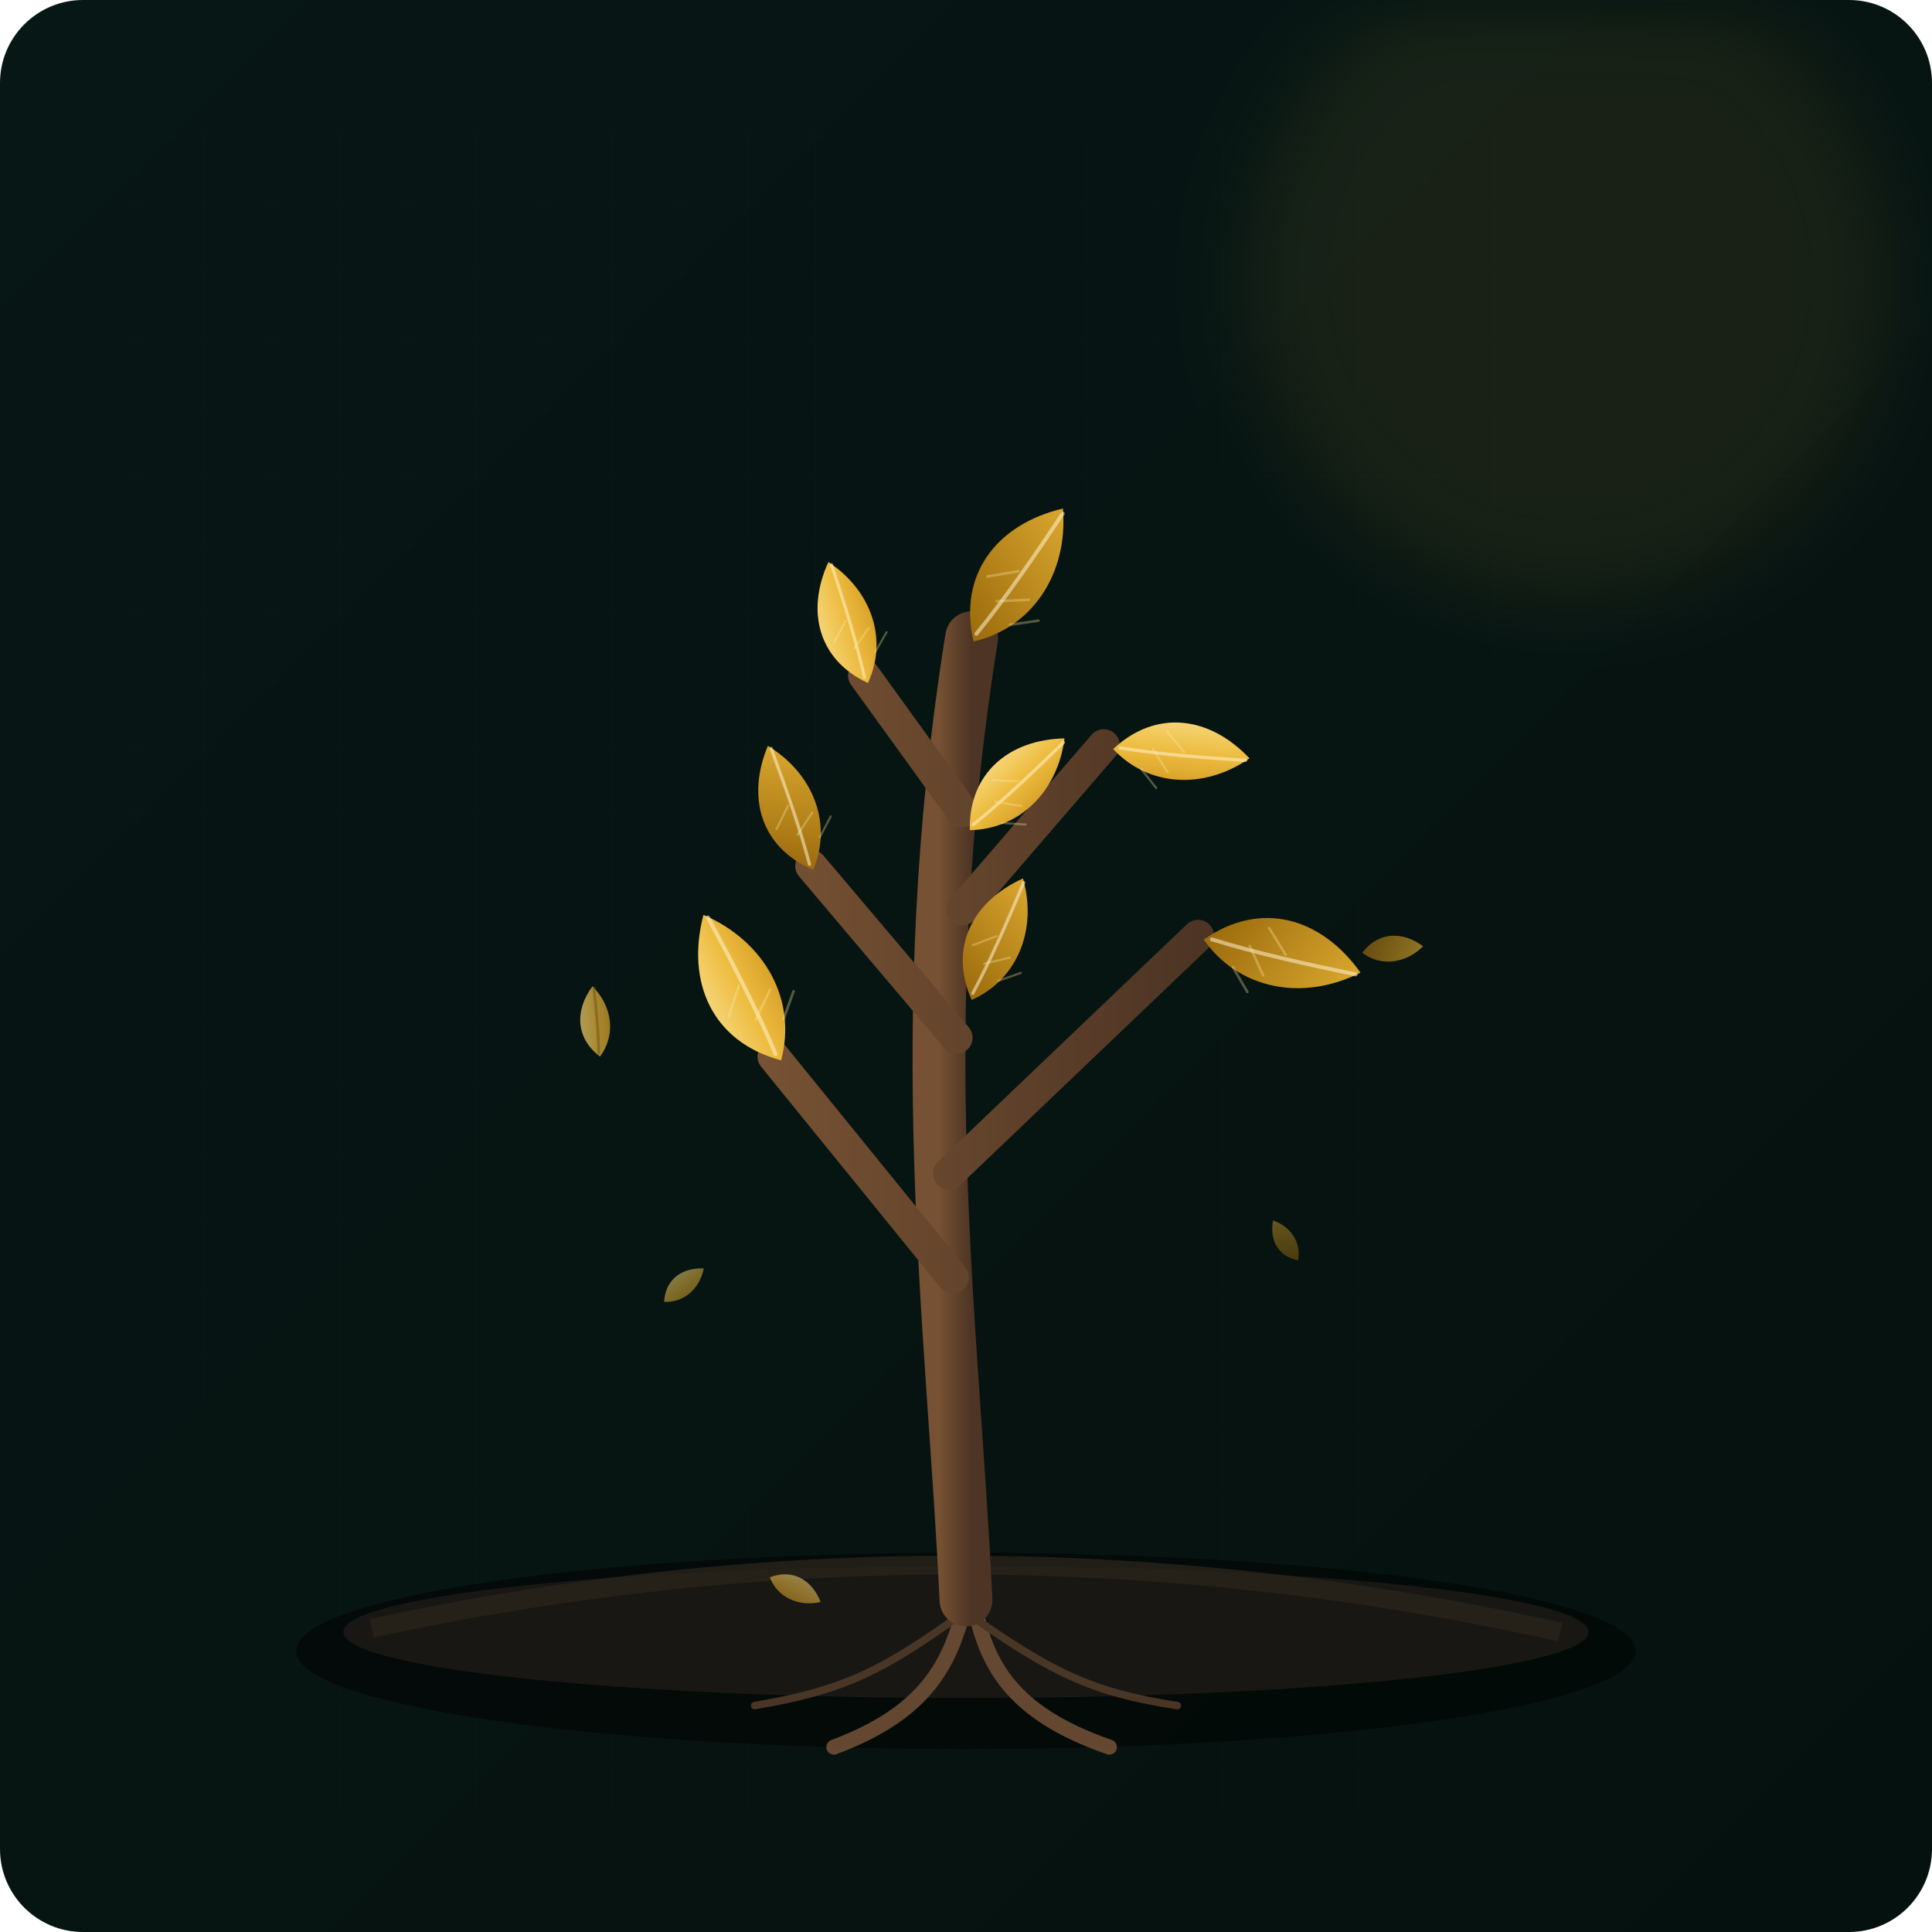
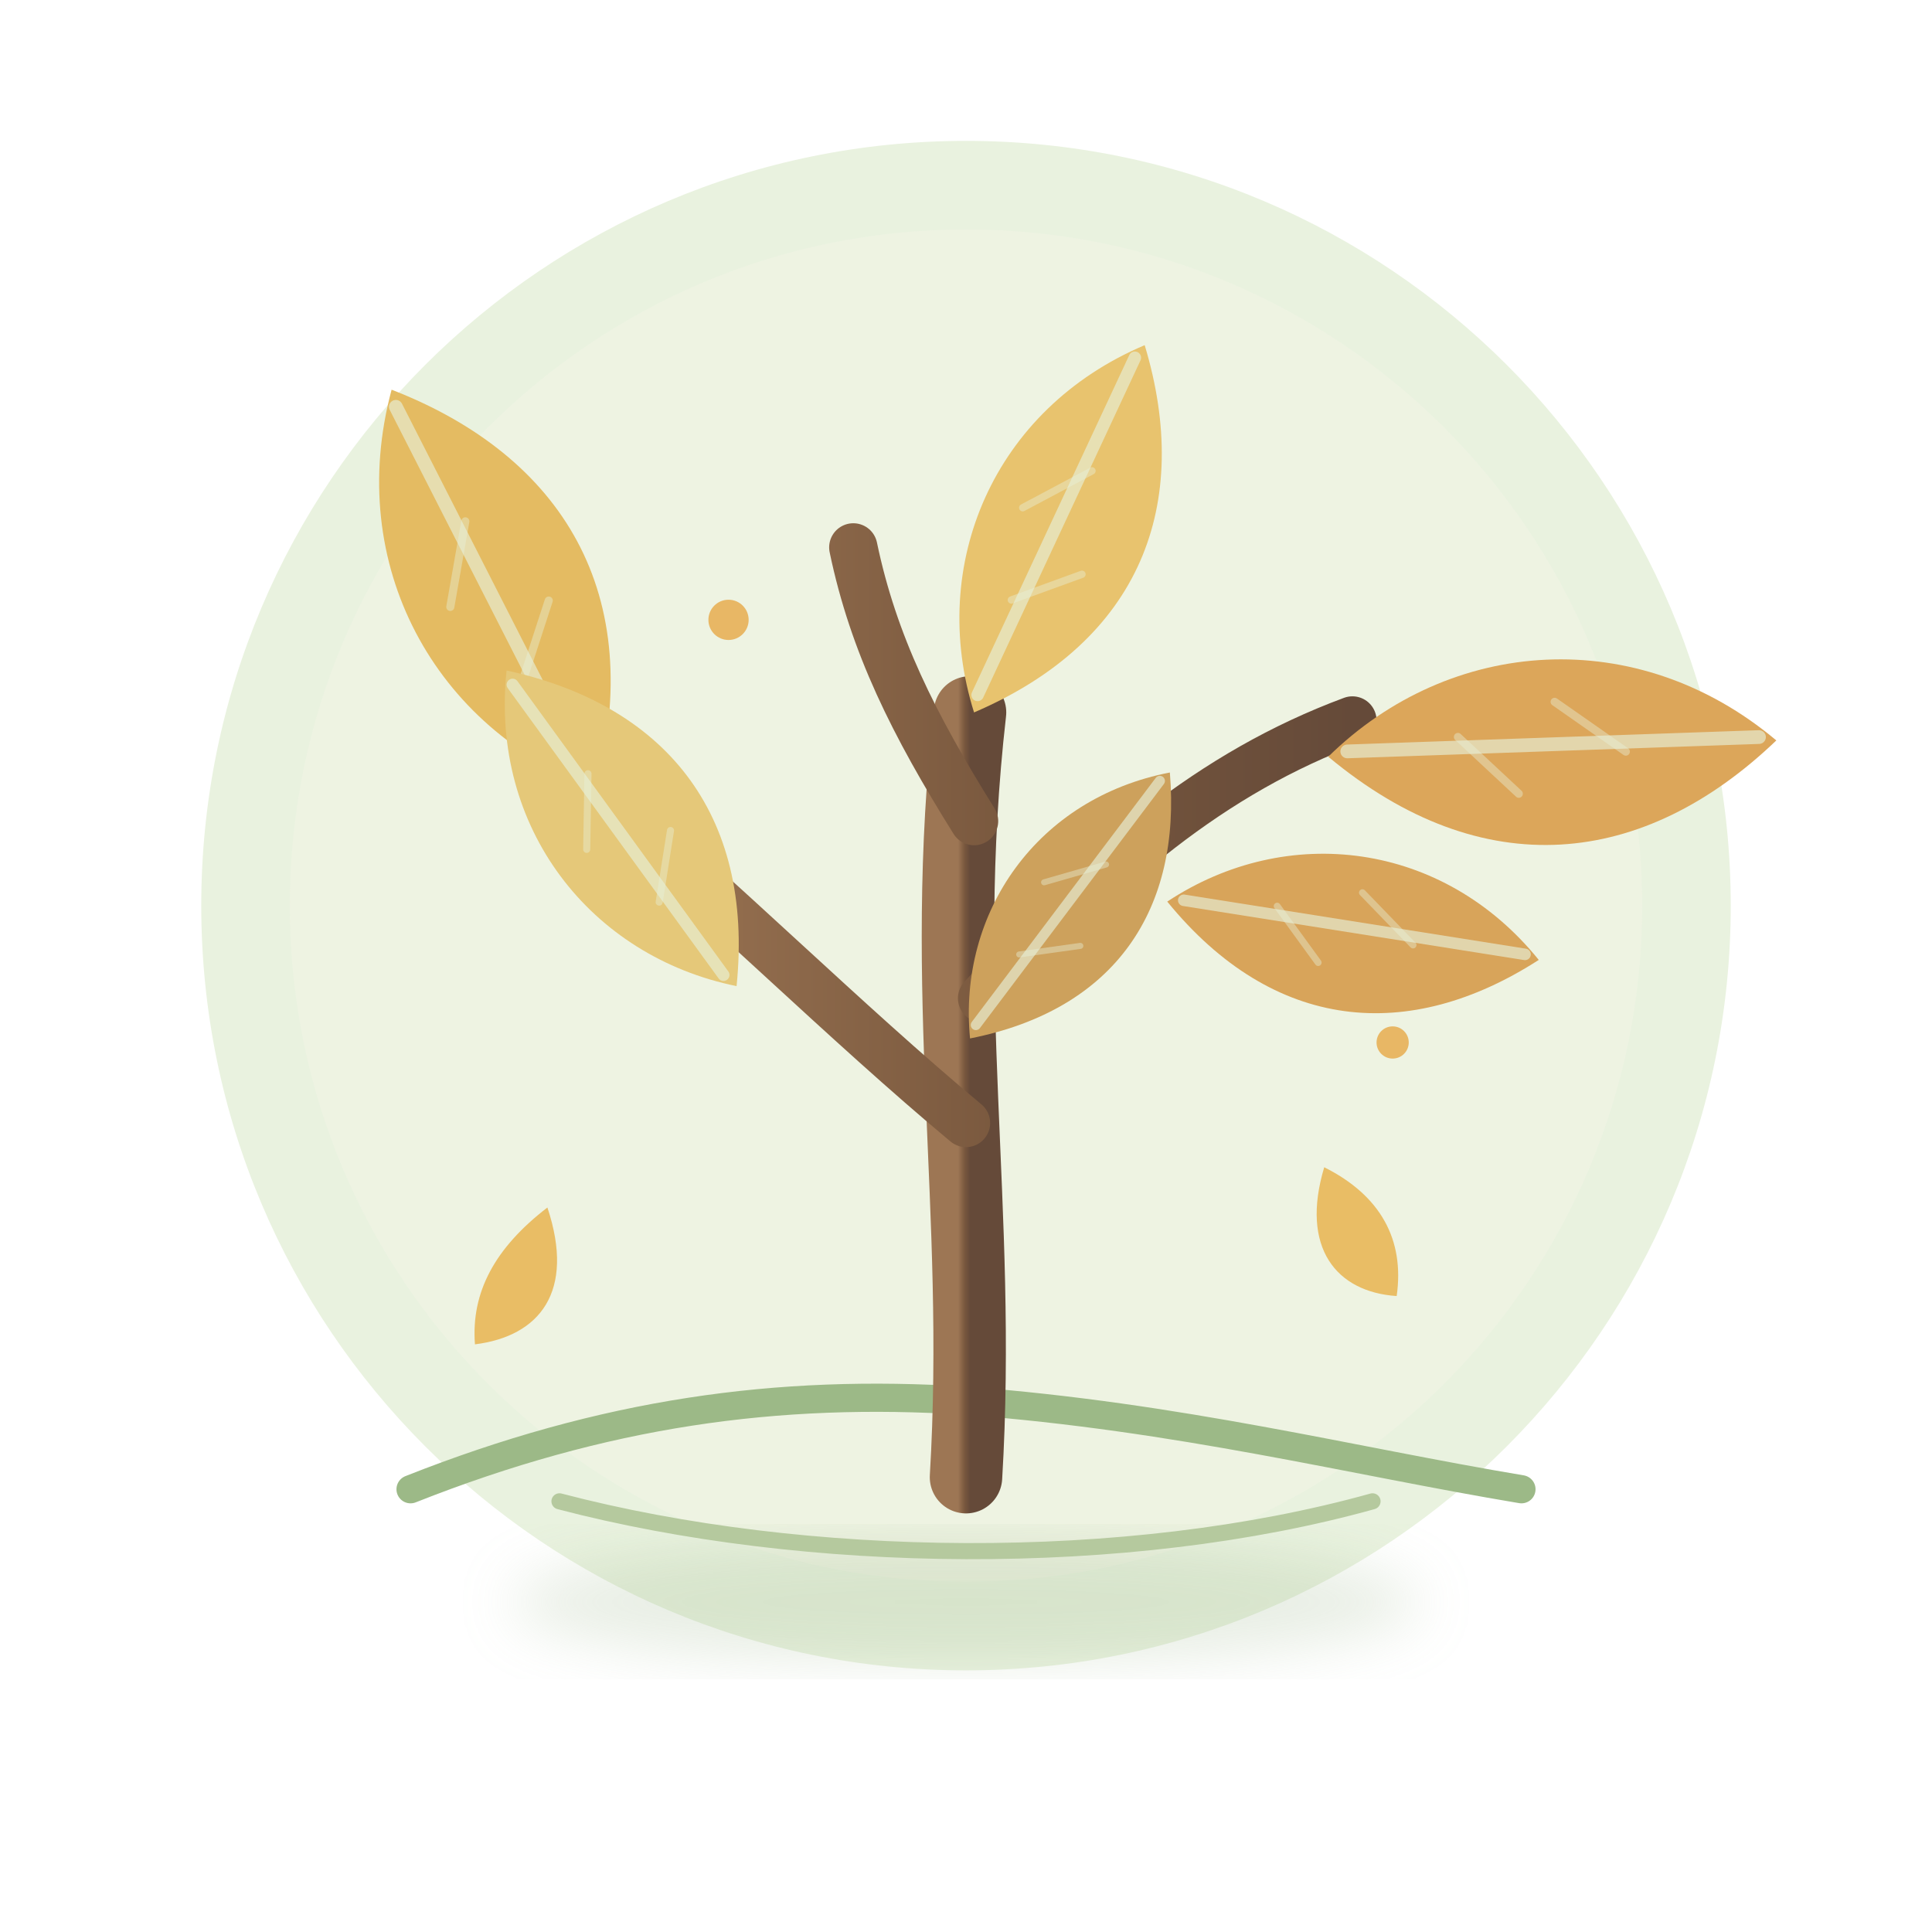
- <svg xmlns="http://www.w3.org/2000/svg" width="1024" height="1024" viewBox="0 0 1024 1024">
+ <svg xmlns="http://www.w3.org/2000/svg" width="480" height="480" viewBox="0 0 480 480" fill="none">
  <defs>
-     <linearGradient id="xbg" x1="0" y1="0" x2="1" y2="1">
-       <stop stop-color="#071715" />
-       <stop offset="1" stop-color="#05110F" />
+     <radialGradient id="halo" cx="0" cy="0" r="1" gradientTransform="translate(236 194) rotate(90) scale(210)">
+       <stop stop-color="#f8f5e9" />
+       <stop offset="1" stop-color="#e9f2df" />
+     </radialGradient>
+     <linearGradient id="wood" x1="0" y1="0" x2="1" y2="0">
+       <stop stop-color="#9d7654" />
+       <stop offset=".55" stop-color="#79583e" />
+       <stop offset="1" stop-color="#654a39" />
    </linearGradient>
-     <linearGradient id="xleaf" x1="0" y1="0" x2="1" y2="1">
-       <stop stop-color="#FFEDB0" />
-       <stop offset=".5" stop-color="#EDBC3F" />
-       <stop offset="1" stop-color="#C1830F" />
+     <linearGradient id="pot" x1="0" y1="0" x2="1" y2="1">
+       <stop stop-color="#e5a77e" />
+       <stop offset="1" stop-color="#c87f62" />
    </linearGradient>
-     <linearGradient id="xleafDark" x1="0" y1="1" x2="1" y2="0">
-       <stop stop-color="#9A6A0C" />
-       <stop offset="1" stop-color="#D9A62E" />
-     </linearGradient>
-     <linearGradient id="xwood" x1="0" y1="0" x2="1" y2="0">
-       <stop stop-color="#765133" />
-       <stop offset="1" stop-color="#4D3424" />
-     </linearGradient>
-     <linearGradient id="xgold" x1="0" y1="0" x2="1" y2="1">
-       <stop stop-color="#FFE99A" />
-       <stop offset="1" stop-color="#D89A2B" />
-     </linearGradient>
-     <linearGradient id="xring" x1="0" y1="0" x2="1" y2="1">
-       <stop stop-color="#63E6BE" />
-       <stop offset="1" stop-color="#0C8E70" />
-     </linearGradient>
-     <filter id="xshadow" x="-30%" y="-30%" width="160%" height="170%">
-       <feDropShadow dx="0" dy="10" stdDeviation="13" flood-color="#000" flood-opacity=".30" />
+     <filter id="soft">
+       <feGaussianBlur stdDeviation="7" />
    </filter>
-     <filter id="xglow" x="-80%" y="-80%" width="260%" height="260%">
-       <feGaussianBlur stdDeviation="22" />
-     </filter>
-     <pattern id="xgrid" width="36" height="36" patternUnits="userSpaceOnUse">
-       <path d="M36 0H0V36" fill="none" stroke="#173B34" stroke-width="1" opacity=".42" />
-     </pattern>
  </defs>
-   <rect width="1024" height="1024" rx="44" fill="url(#xbg)" />
-   <rect x="64" y="64" width="896" height="896" rx="36" fill="url(#xgrid)" opacity=".13" />
-   <circle cx="832" cy="148" r="170" fill="#EDBC3F" opacity=".08" filter="url(#xglow)" />
-   <g transform="translate(0 10)">
-     <ellipse cx="512" cy="865" rx="355" ry="52" fill="#020706" opacity=".75" />
-     <ellipse cx="512" cy="855" rx="330" ry="35" fill="#181714" />
-     <path d="M197 853 Q 512 785 827 855" fill="none" stroke="#2A241B" stroke-width="10" opacity=".75" />
-     <g opacity=".95">
-       <path d="M512 838 C 504.0 873.0, 490.0 898.0, 442.0 916.0" fill="none" stroke="#694A32" stroke-width="8" stroke-linecap="round" />
-       <path d="M516.0 838 C 522.0 872.0, 536.0 898.0, 588.0 916.0" fill="none" stroke="#694A32" stroke-width="8" stroke-linecap="round" />
-       <path d="M509.0 846.0 C 467.0 876.0, 447.0 886.0, 400.0 894.0" fill="none" stroke="#4D3826" stroke-width="4" stroke-linecap="round" />
-       <path d="M514.0 846.0 C 557.0 876.0, 578.0 887.0, 624.0 894.0" fill="none" stroke="#4D3826" stroke-width="4" stroke-linecap="round" />
-     </g>
-     <path d="M512 838 C505 690 482 534 515 328" stroke="url(#xwood)" stroke-width="28" fill="none" stroke-linecap="round" />
-     <path d="M505 667 L410 550 M503 612 L635 486 M507 540 L430 449 M510 472 L585 385 M510 420 L458 348" stroke="url(#xwood)" stroke-width="17" fill="none" stroke-linecap="round" />
-     <g transform="translate(414 552) rotate(-60) scale(0.7)">
-       <path d="M0 0 C -14 -52, 15 -92, 66 -106 C 72 -55, 45 -12, 0 0 Z" fill="url(#xleaf)" />
-       <path d="M2 -6 C 24 -35, 45 -68, 66 -102" fill="none" stroke="#FFF3D0" stroke-width="3" opacity=".55" stroke-linecap="round" />
-       <path d="M17 -32 L42 -34 M9 -51 L33 -56 M28 -14 L50 -18" fill="none" stroke="#FFE9A8" stroke-width="2" opacity=".32" stroke-linecap="round" />
-     </g>
-     <g transform="translate(638 488) rotate(70) scale(0.68)">
-       <path d="M0 0 C -14 -52, 15 -92, 66 -106 C 72 -55, 45 -12, 0 0 Z" fill="url(#xleafDark)" />
-       <path d="M2 -6 C 24 -35, 45 -68, 66 -102" fill="none" stroke="#FFF3D0" stroke-width="3" opacity=".55" stroke-linecap="round" />
-       <path d="M17 -32 L42 -34 M9 -51 L33 -56 M28 -14 L50 -18" fill="none" stroke="#FFE9A8" stroke-width="2" opacity=".32" stroke-linecap="round" />
-     </g>
-     <g transform="translate(431 451) rotate(-52) scale(0.56)">
-       <path d="M0 0 C -14 -52, 15 -92, 66 -106 C 72 -55, 45 -12, 0 0 Z" fill="url(#xleafDark)" />
-       <path d="M2 -6 C 24 -35, 45 -68, 66 -102" fill="none" stroke="#FFF3D0" stroke-width="3" opacity=".55" stroke-linecap="round" />
-       <path d="M17 -32 L42 -34 M9 -51 L33 -56 M28 -14 L50 -18" fill="none" stroke="#FFE9A8" stroke-width="2" opacity=".32" stroke-linecap="round" />
-     </g>
-     <g transform="translate(590 387) rotate(62) scale(0.58)">
-       <path d="M0 0 C -14 -52, 15 -92, 66 -106 C 72 -55, 45 -12, 0 0 Z" fill="url(#xleaf)" />
-       <path d="M2 -6 C 24 -35, 45 -68, 66 -102" fill="none" stroke="#FFF3D0" stroke-width="3" opacity=".55" stroke-linecap="round" />
-       <path d="M17 -32 L42 -34 M9 -51 L33 -56 M28 -14 L50 -18" fill="none" stroke="#FFE9A8" stroke-width="2" opacity=".32" stroke-linecap="round" />
-     </g>
-     <g transform="translate(460 352) rotate(-50) scale(0.54)">
-       <path d="M0 0 C -14 -52, 15 -92, 66 -106 C 72 -55, 45 -12, 0 0 Z" fill="url(#xleaf)" />
-       <path d="M2 -6 C 24 -35, 45 -68, 66 -102" fill="none" stroke="#FFF3D0" stroke-width="3" opacity=".55" stroke-linecap="round" />
-       <path d="M17 -32 L42 -34 M9 -51 L33 -56 M28 -14 L50 -18" fill="none" stroke="#FFE9A8" stroke-width="2" opacity=".32" stroke-linecap="round" />
-     </g>
-     <g transform="translate(516 330) rotate(2) scale(0.68)">
-       <path d="M0 0 C -14 -52, 15 -92, 66 -106 C 72 -55, 45 -12, 0 0 Z" fill="url(#xleafDark)" />
-       <path d="M2 -6 C 24 -35, 45 -68, 66 -102" fill="none" stroke="#FFF3D0" stroke-width="3" opacity=".55" stroke-linecap="round" />
-       <path d="M17 -32 L42 -34 M9 -51 L33 -56 M28 -14 L50 -18" fill="none" stroke="#FFE9A8" stroke-width="2" opacity=".32" stroke-linecap="round" />
-     </g>
-     <g transform="translate(514 430) rotate(14) scale(0.56)">
-       <path d="M0 0 C -14 -52, 15 -92, 66 -106 C 72 -55, 45 -12, 0 0 Z" fill="url(#xleaf)" />
-       <path d="M2 -6 C 24 -35, 45 -68, 66 -102" fill="none" stroke="#FFF3D0" stroke-width="3" opacity=".55" stroke-linecap="round" />
-       <path d="M17 -32 L42 -34 M9 -51 L33 -56 M28 -14 L50 -18" fill="none" stroke="#FFE9A8" stroke-width="2" opacity=".32" stroke-linecap="round" />
-     </g>
-     <g transform="translate(515 520) rotate(-9) scale(0.56)">
-       <path d="M0 0 C -14 -52, 15 -92, 66 -106 C 72 -55, 45 -12, 0 0 Z" fill="url(#xleafDark)" />
-       <path d="M2 -6 C 24 -35, 45 -68, 66 -102" fill="none" stroke="#FFF3D0" stroke-width="3" opacity=".55" stroke-linecap="round" />
-       <path d="M17 -32 L42 -34 M9 -51 L33 -56 M28 -14 L50 -18" fill="none" stroke="#FFE9A8" stroke-width="2" opacity=".32" stroke-linecap="round" />
-     </g>
+   <circle cx="240" cy="225" r="190" fill="url(#halo)" />
+   <circle cx="240" cy="225" r="168" fill="#f7f5e9" opacity=".34" />
+   <ellipse cx="240" cy="398" rx="113" ry="16" fill="#9bb58b" opacity=".23" filter="url(#soft)" />
+   <path d="M102 370c48-19 91-25 138-22 53 4 96 15 138 22" stroke="#9cb987" stroke-width="7" stroke-linecap="round" fill="none" />
+   <path d="M139 373c61 16 141 17 202 0" stroke="#b5c99e" stroke-width="4" stroke-linecap="round" fill="none" />
+   <path d="M240 367c4-67-7-120 1-190" stroke="url(#wood)" stroke-width="18" stroke-linecap="round" />
+   <path d="M240 279c-30-25-61-56-91-81m95 50c30-33 57-56 92-69m-94 25c-15-24-25-44-30-68" fill="none" stroke="url(#wood)" stroke-width="12" stroke-linecap="round" />
+   <g transform="translate(148 196) rotate(-59) scale(1.55)">
+     <path d="M0 0C-5-27 10-53 38-61c5 29-7 52-38 61Z" fill="#e4bb62" />
+     <path d="M1-3 36-59" stroke="#e7f0d9" stroke-width="2.2" opacity=".65" stroke-linecap="round" />
+     <path d="m9-19 13-3m-9-13 13-5" stroke="#e7f0d9" stroke-width="1.3" opacity=".42" stroke-linecap="round" />
  </g>
-   <g opacity=".9">
-     <g transform="translate(318 560) rotate(-38) scale(0.30)" opacity=".78">
-       <path d="M0 0 C -14 -52, 15 -92, 66 -106 C 72 -55, 45 -12, 0 0 Z" fill="url(#xleaf)" />
-       <path d="M2 -6 C 24 -35, 45 -68, 66 -102" fill="none" stroke="#9A6A0C" stroke-width="5" stroke-linecap="round" opacity=".5" />
-     </g>
-     <g transform="translate(722 505) rotate(52) scale(0.26)" opacity=".72">
-       <path d="M0 0 C -14 -52, 15 -92, 66 -106 C 72 -55, 45 -12, 0 0 Z" fill="url(#xleafDark)" />
-     </g>
-     <g transform="translate(352 690) rotate(18) scale(0.22)" opacity=".58">
-       <path d="M0 0 C -14 -52, 15 -92, 66 -106 C 72 -55, 45 -12, 0 0 Z" fill="url(#xleaf)" />
-     </g>
-     <g transform="translate(688 668) rotate(-64) scale(0.20)" opacity=".5">
-       <path d="M0 0 C -14 -52, 15 -92, 66 -106 C 72 -55, 45 -12, 0 0 Z" fill="url(#xleafDark)" />
-     </g>
-     <g transform="translate(408 836) rotate(84) scale(0.24)" opacity=".62">
-       <path d="M0 0 C -14 -52, 15 -92, 66 -106 C 72 -55, 45 -12, 0 0 Z" fill="url(#xleaf)" />
-     </g>
+   <g transform="translate(242 177) rotate(-7) scale(1.4)">
+     <path d="M0 0C-5-27 10-53 38-61c5 29-7 52-38 61Z" fill="#e8c36e" />
+     <path d="M1-3 36-59" stroke="#e7f0d9" stroke-width="2.2" opacity=".65" stroke-linecap="round" />
+     <path d="m9-19 13-3m-9-13 13-5" stroke="#e7f0d9" stroke-width="1.3" opacity=".42" stroke-linecap="round" />
  </g>
+   <g transform="translate(330 188) rotate(56) scale(1.55)">
+     <path d="M0 0C-5-27 10-53 38-61c5 29-7 52-38 61Z" fill="#dca65a" />
+     <path d="M1-3 36-59" stroke="#e7f0d9" stroke-width="2.2" opacity=".65" stroke-linecap="round" />
+     <path d="m9-19 13-3m-9-13 13-5" stroke="#e7f0d9" stroke-width="1.3" opacity=".42" stroke-linecap="round" />
+   </g>
+   <g transform="translate(183 245) rotate(-68) scale(1.35)">
+     <path d="M0 0C-5-27 10-53 38-61c5 29-7 52-38 61Z" fill="#e5c879" />
+     <path d="M1-3 36-59" stroke="#e7f0d9" stroke-width="2.2" opacity=".65" stroke-linecap="round" />
+     <path d="m9-19 13-3m-9-13 13-5" stroke="#e7f0d9" stroke-width="1.3" opacity=".42" stroke-linecap="round" />
+   </g>
+   <g transform="translate(290 224) rotate(67) scale(1.3)">
+     <path d="M0 0C-5-27 10-53 38-61c5 29-7 52-38 61Z" fill="#d8a45a" />
+     <path d="M1-3 36-59" stroke="#e7f0d9" stroke-width="2.2" opacity=".65" stroke-linecap="round" />
+     <path d="m9-19 13-3m-9-13 13-5" stroke="#e7f0d9" stroke-width="1.3" opacity=".42" stroke-linecap="round" />
+   </g>
+   <g transform="translate(241 258) rotate(5) scale(1.15)">
+     <path d="M0 0C-5-27 10-53 38-61c5 29-7 52-38 61Z" fill="#cda15c" />
+     <path d="M1-3 36-59" stroke="#e7f0d9" stroke-width="2.2" opacity=".65" stroke-linecap="round" />
+     <path d="m9-19 13-3m-9-13 13-5" stroke="#e7f0d9" stroke-width="1.3" opacity=".42" stroke-linecap="round" />
+   </g>
+   <path d="M136 300c-13 10-19 21-18 34 16-2 25-13 18-34Zm193-10c14 7 20 18 18 32-15-1-24-12-18-32Z" fill="#e9bd65" />
+   <circle cx="181" cy="154" r="5" fill="#e8b765" />
+   <circle cx="346" cy="259" r="4" fill="#e8b765" />
</svg>
